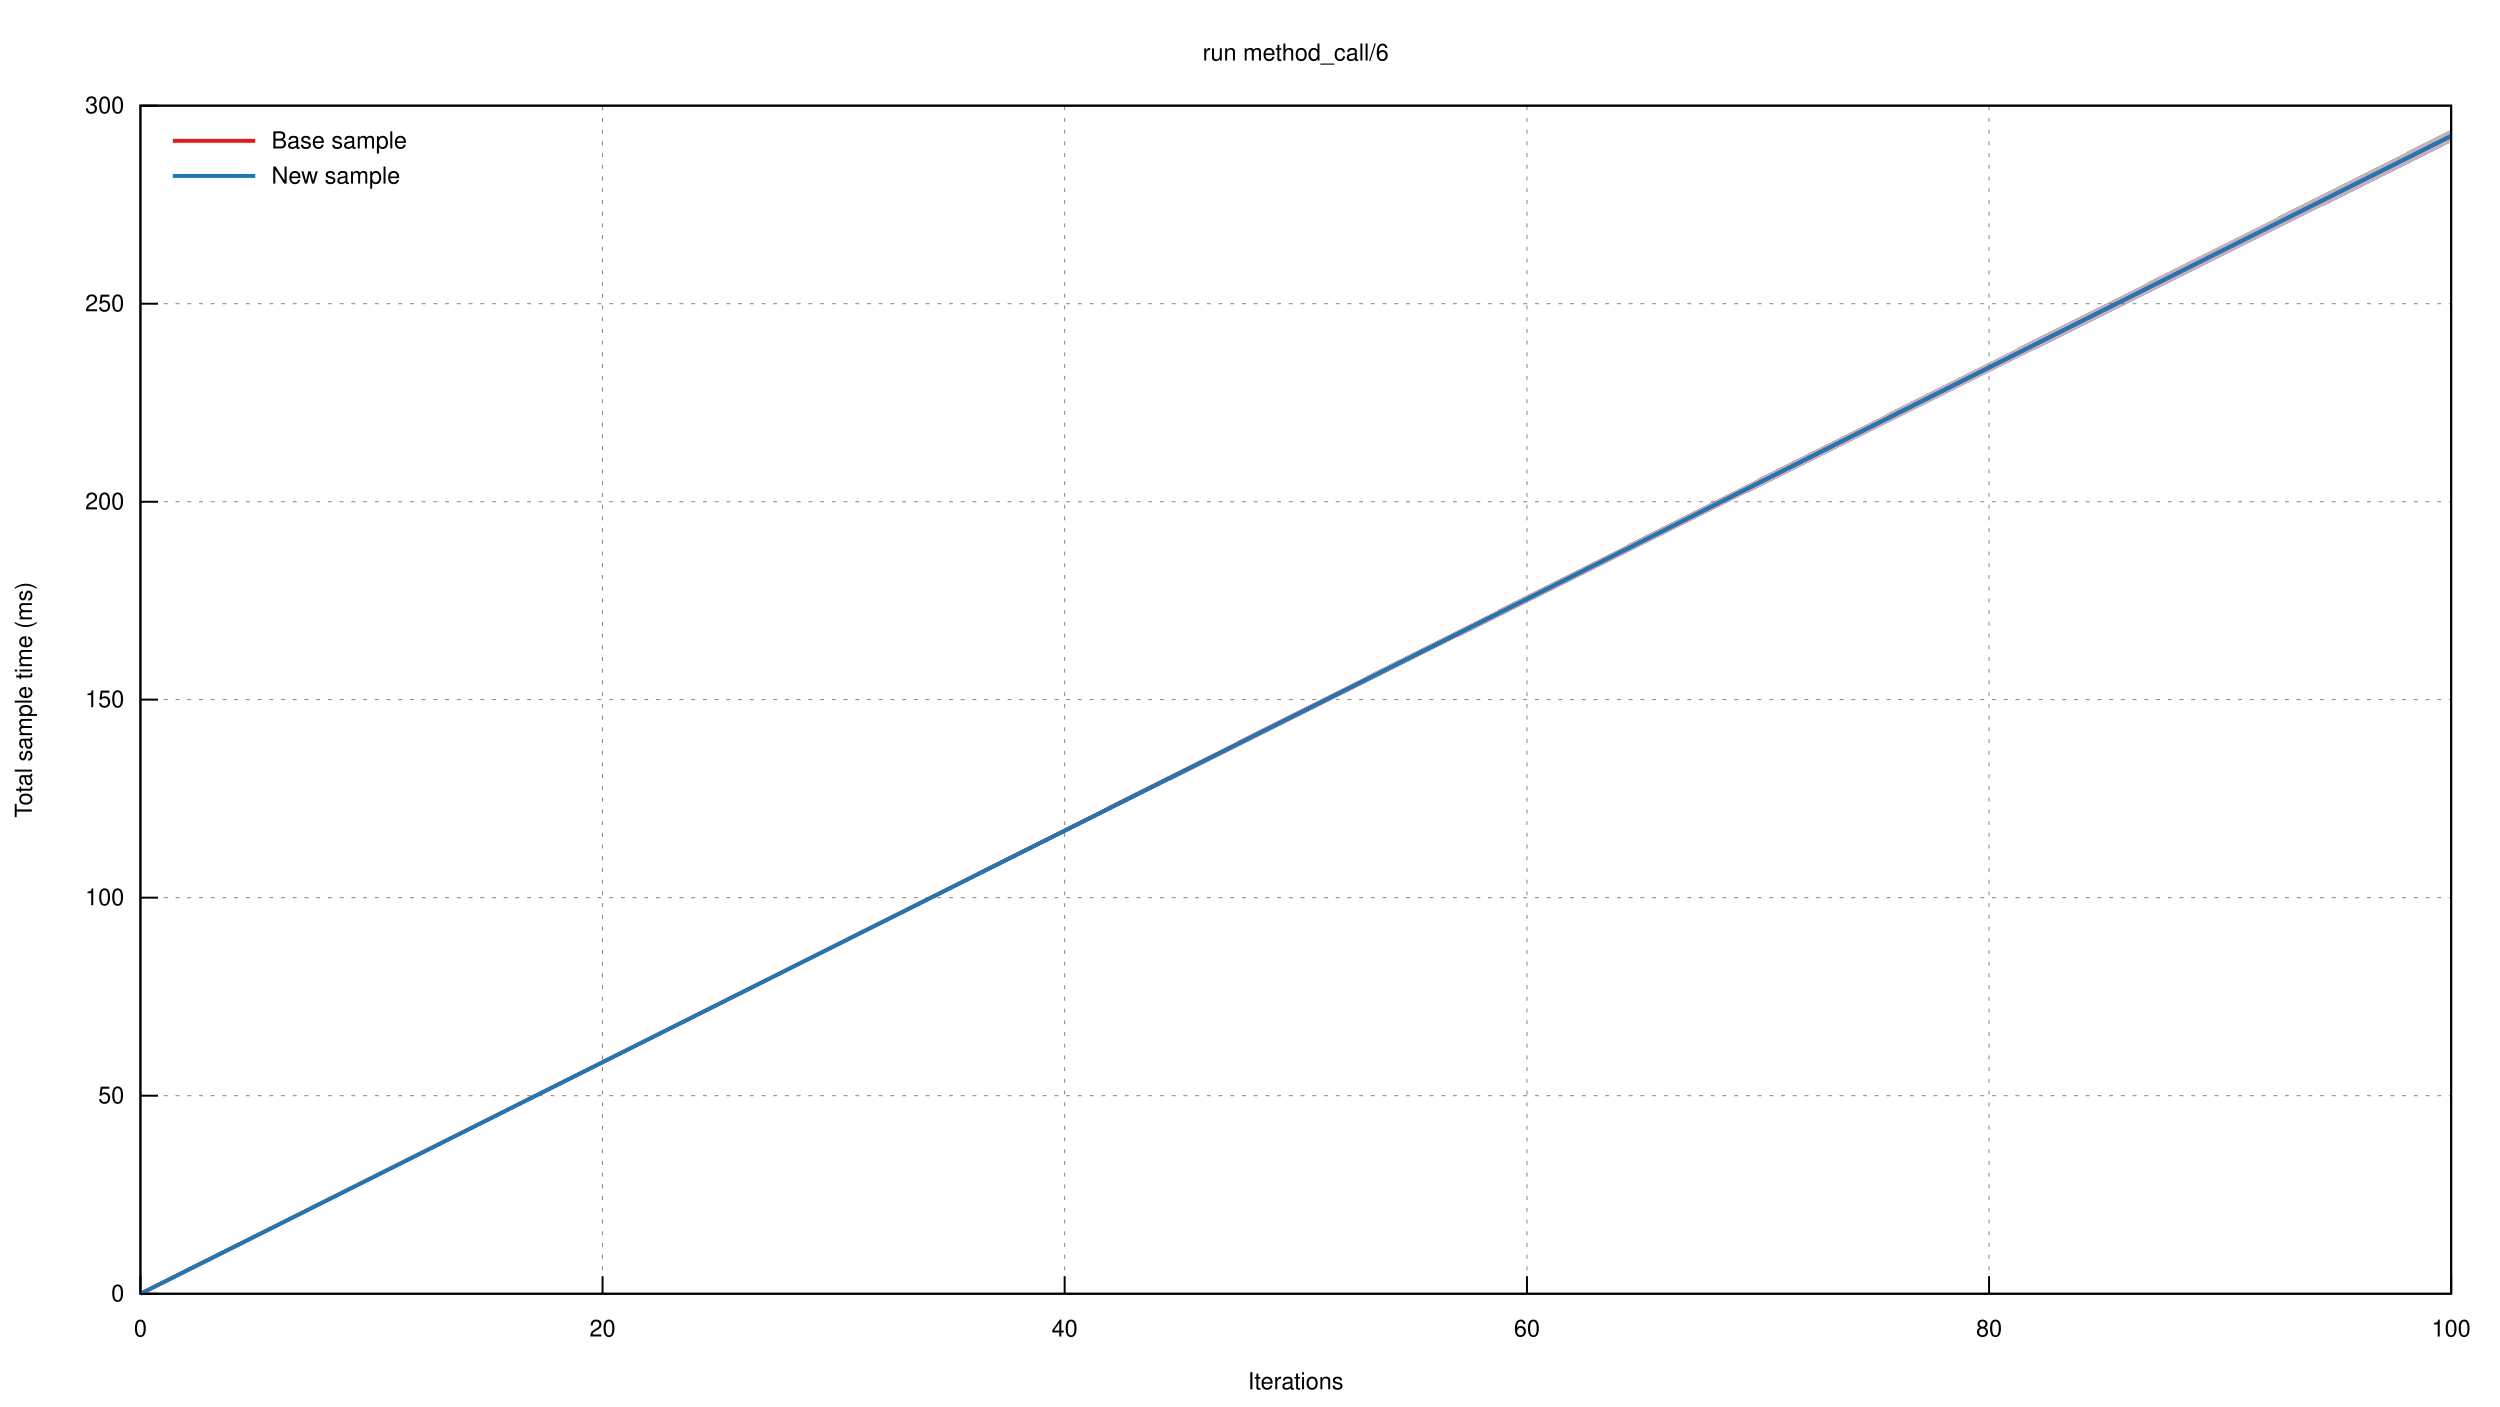
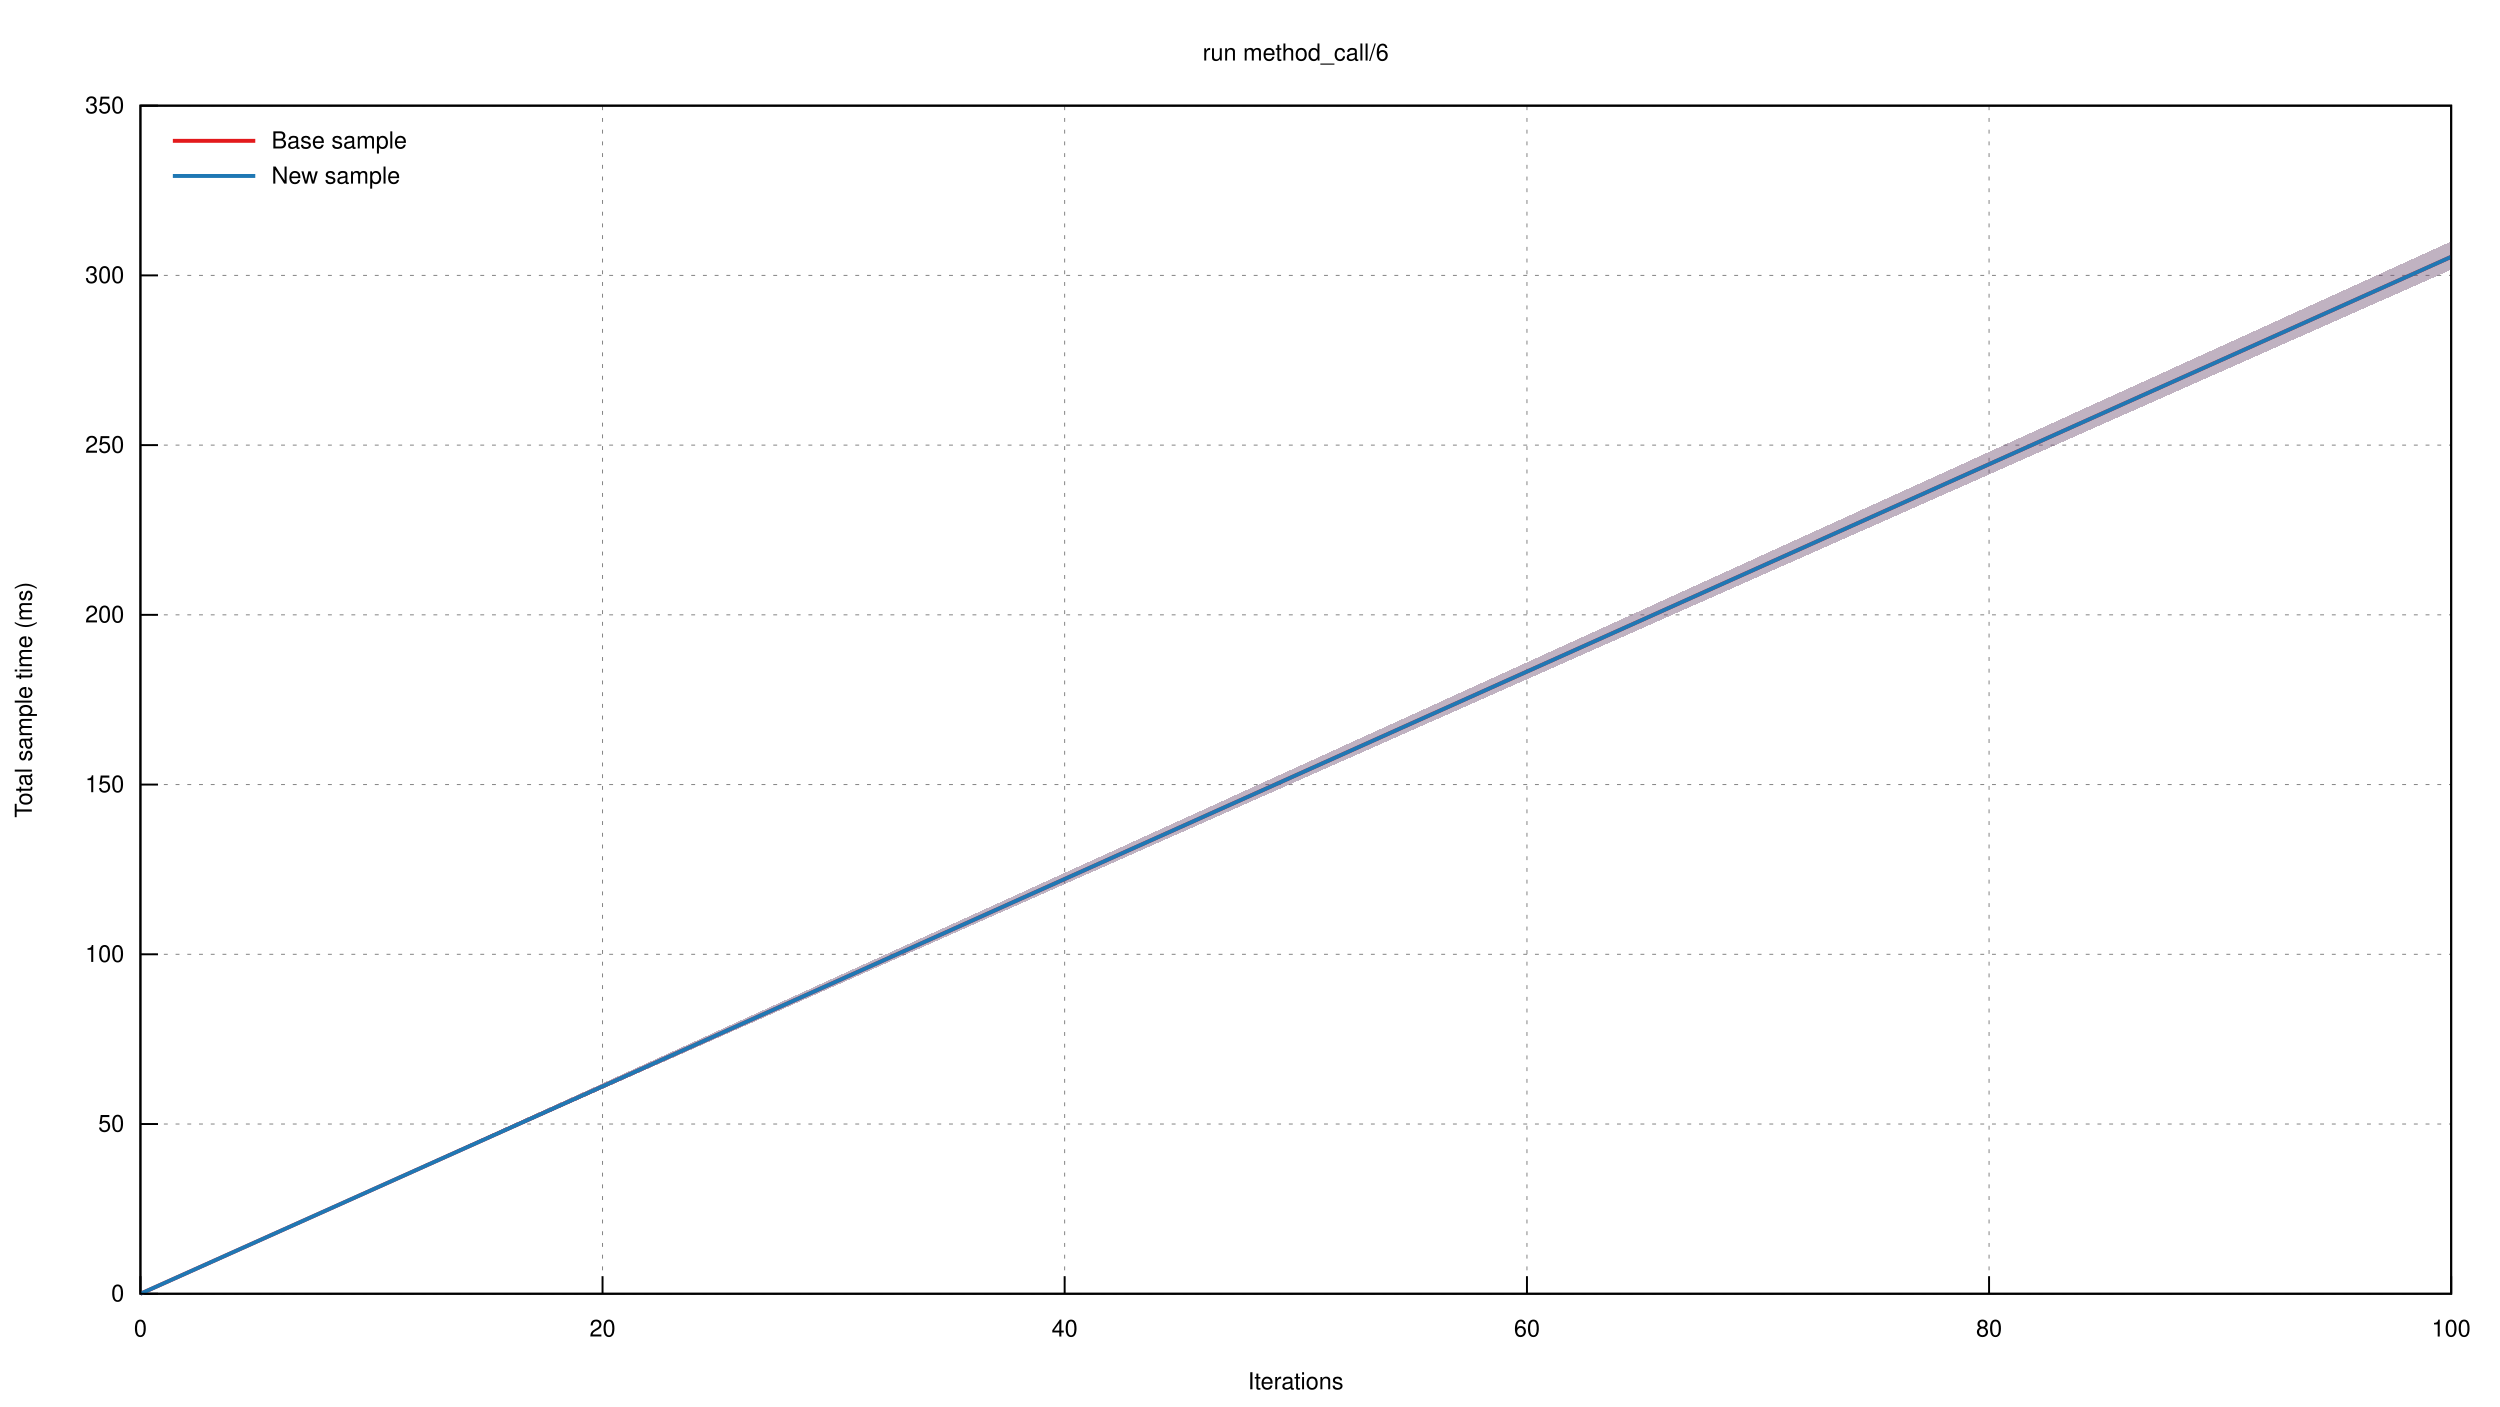
<svg xmlns="http://www.w3.org/2000/svg" xmlns:xlink="http://www.w3.org/1999/xlink" viewBox="0 0 1280 720">
  <g id="gnuplot_canvas">
    <rect x="0" y="0" width="1280" height="720" fill="none" />
    <defs>
      <circle id="gpDot" r="0.5" stroke-width="0.5" stroke="currentColor" />
      <path id="gpPt0" stroke-width="0.222" stroke="currentColor" d="M-1,0 h2 M0,-1 v2" />
      <path id="gpPt1" stroke-width="0.222" stroke="currentColor" d="M-1,-1 L1,1 M1,-1 L-1,1" />
      <path id="gpPt2" stroke-width="0.222" stroke="currentColor" d="M-1,0 L1,0 M0,-1 L0,1 M-1,-1 L1,1 M-1,1 L1,-1" />
      <rect id="gpPt3" stroke-width="0.222" stroke="currentColor" x="-1" y="-1" width="2" height="2" />
      <rect id="gpPt4" stroke-width="0.222" stroke="currentColor" fill="currentColor" x="-1" y="-1" width="2" height="2" />
      <circle id="gpPt5" stroke-width="0.222" stroke="currentColor" cx="0" cy="0" r="1" />
      <use xlink:href="#gpPt5" id="gpPt6" fill="currentColor" stroke="none" />
      <path id="gpPt7" stroke-width="0.222" stroke="currentColor" d="M0,-1.33 L-1.33,0.67 L1.33,0.67 z" />
      <use xlink:href="#gpPt7" id="gpPt8" fill="currentColor" stroke="none" />
      <use xlink:href="#gpPt7" id="gpPt9" stroke="currentColor" transform="rotate(180)" />
      <use xlink:href="#gpPt9" id="gpPt10" fill="currentColor" stroke="none" />
      <use xlink:href="#gpPt3" id="gpPt11" stroke="currentColor" transform="rotate(45)" />
      <use xlink:href="#gpPt11" id="gpPt12" fill="currentColor" stroke="none" />
      <path id="gpPt13" stroke-width="0.222" stroke="currentColor" d="M0,1.330 L1.265,0.411 L0.782,-1.067 L-0.782,-1.076 L-1.265,0.411 z" />
      <use xlink:href="#gpPt13" id="gpPt14" fill="currentColor" stroke="none" />
      <filter id="textbox" filterUnits="objectBoundingBox" x="0" y="0" height="1" width="1">
        <feFlood flood-color="white" flood-opacity="1" result="bgnd" />
        <feComposite in="SourceGraphic" in2="bgnd" operator="atop" />
      </filter>
      <filter id="greybox" filterUnits="objectBoundingBox" x="0" y="0" height="1" width="1">
        <feFlood flood-color="lightgrey" flood-opacity="1" result="grey" />
        <feComposite in="SourceGraphic" in2="grey" operator="atop" />
      </filter>
    </defs>
    <g fill="none" color="white" stroke="currentColor" stroke-width="1.00" stroke-linecap="butt" stroke-linejoin="miter">
</g>
    <g fill="none" color="black" stroke="currentColor" stroke-width="1.00" stroke-linecap="butt" stroke-linejoin="miter">
</g>
    <g fill="none" color="black" stroke="black" stroke-width="0.50" stroke-linecap="butt" stroke-linejoin="miter">
</g>
    <g fill="none" color="gray" stroke="currentColor" stroke-width="0.50" stroke-linecap="butt" stroke-linejoin="miter">
      <path stroke="gray" stroke-dasharray="2,4" class="gridline" d="M71.9,662.4 L1255.0,662.4  " />
    </g>
    <g fill="none" color="gray" stroke="gray" stroke-width="1.00" stroke-linecap="butt" stroke-linejoin="miter">
</g>
    <g fill="none" color="black" stroke="currentColor" stroke-width="1.00" stroke-linecap="butt" stroke-linejoin="miter">
      <path stroke="black" d="M71.9,662.4 L80.9,662.4  " />
      <g transform="translate(63.6,666.3)" stroke="none" fill="black" font-family="Helvetica" font-size="12.00" text-anchor="end">
        <text>
          <tspan font-family="Helvetica"> 0</tspan>
        </text>
      </g>
    </g>
    <g fill="none" color="black" stroke="currentColor" stroke-width="1.00" stroke-linecap="butt" stroke-linejoin="miter">
</g>
    <g fill="none" color="black" stroke="black" stroke-width="0.50" stroke-linecap="butt" stroke-linejoin="miter">
</g>
    <g fill="none" color="gray" stroke="currentColor" stroke-width="0.50" stroke-linecap="butt" stroke-linejoin="miter">
-       <path stroke="gray" stroke-dasharray="2,4" class="gridline" d="M71.9,561.0 L1255.0,561.0  " />
-     </g>
-     <g fill="none" color="gray" stroke="gray" stroke-width="1.00" stroke-linecap="butt" stroke-linejoin="miter">
- </g>
-     <g fill="none" color="black" stroke="currentColor" stroke-width="1.00" stroke-linecap="butt" stroke-linejoin="miter">
-       <path stroke="black" d="M71.9,561.0 L80.9,561.0  " />
-       <g transform="translate(63.6,564.9)" stroke="none" fill="black" font-family="Helvetica" font-size="12.00" text-anchor="end">
+       <path stroke="gray" stroke-dasharray="2,4" class="gridline" d="M71.9,575.5 L1255.0,575.5  " />
+     </g>
+     <g fill="none" color="gray" stroke="gray" stroke-width="1.00" stroke-linecap="butt" stroke-linejoin="miter">
+ </g>
+     <g fill="none" color="black" stroke="currentColor" stroke-width="1.00" stroke-linecap="butt" stroke-linejoin="miter">
+       <path stroke="black" d="M71.9,575.5 L80.9,575.5  " />
+       <g transform="translate(63.6,579.4)" stroke="none" fill="black" font-family="Helvetica" font-size="12.00" text-anchor="end">
        <text>
          <tspan font-family="Helvetica"> 50</tspan>
        </text>
      </g>
    </g>
    <g fill="none" color="black" stroke="currentColor" stroke-width="1.00" stroke-linecap="butt" stroke-linejoin="miter">
</g>
    <g fill="none" color="black" stroke="black" stroke-width="0.50" stroke-linecap="butt" stroke-linejoin="miter">
</g>
    <g fill="none" color="gray" stroke="currentColor" stroke-width="0.50" stroke-linecap="butt" stroke-linejoin="miter">
-       <path stroke="gray" stroke-dasharray="2,4" class="gridline" d="M71.9,459.6 L1255.0,459.6  " />
-     </g>
-     <g fill="none" color="gray" stroke="gray" stroke-width="1.00" stroke-linecap="butt" stroke-linejoin="miter">
- </g>
-     <g fill="none" color="black" stroke="currentColor" stroke-width="1.00" stroke-linecap="butt" stroke-linejoin="miter">
-       <path stroke="black" d="M71.9,459.6 L80.9,459.6  " />
-       <g transform="translate(63.6,463.5)" stroke="none" fill="black" font-family="Helvetica" font-size="12.00" text-anchor="end">
+       <path stroke="gray" stroke-dasharray="2,4" class="gridline" d="M71.9,488.6 L1255.0,488.6  " />
+     </g>
+     <g fill="none" color="gray" stroke="gray" stroke-width="1.00" stroke-linecap="butt" stroke-linejoin="miter">
+ </g>
+     <g fill="none" color="black" stroke="currentColor" stroke-width="1.00" stroke-linecap="butt" stroke-linejoin="miter">
+       <path stroke="black" d="M71.9,488.6 L80.9,488.6  " />
+       <g transform="translate(63.6,492.5)" stroke="none" fill="black" font-family="Helvetica" font-size="12.00" text-anchor="end">
        <text>
          <tspan font-family="Helvetica"> 100</tspan>
        </text>
      </g>
    </g>
    <g fill="none" color="black" stroke="currentColor" stroke-width="1.00" stroke-linecap="butt" stroke-linejoin="miter">
</g>
    <g fill="none" color="black" stroke="black" stroke-width="0.50" stroke-linecap="butt" stroke-linejoin="miter">
</g>
    <g fill="none" color="gray" stroke="currentColor" stroke-width="0.50" stroke-linecap="butt" stroke-linejoin="miter">
-       <path stroke="gray" stroke-dasharray="2,4" class="gridline" d="M71.9,358.2 L1255.0,358.2  " />
-     </g>
-     <g fill="none" color="gray" stroke="gray" stroke-width="1.00" stroke-linecap="butt" stroke-linejoin="miter">
- </g>
-     <g fill="none" color="black" stroke="currentColor" stroke-width="1.00" stroke-linecap="butt" stroke-linejoin="miter">
-       <path stroke="black" d="M71.9,358.2 L80.9,358.2  " />
-       <g transform="translate(63.6,362.1)" stroke="none" fill="black" font-family="Helvetica" font-size="12.00" text-anchor="end">
+       <path stroke="gray" stroke-dasharray="2,4" class="gridline" d="M71.9,401.7 L1255.0,401.7  " />
+     </g>
+     <g fill="none" color="gray" stroke="gray" stroke-width="1.00" stroke-linecap="butt" stroke-linejoin="miter">
+ </g>
+     <g fill="none" color="black" stroke="currentColor" stroke-width="1.00" stroke-linecap="butt" stroke-linejoin="miter">
+       <path stroke="black" d="M71.9,401.7 L80.9,401.7  " />
+       <g transform="translate(63.6,405.6)" stroke="none" fill="black" font-family="Helvetica" font-size="12.00" text-anchor="end">
        <text>
          <tspan font-family="Helvetica"> 150</tspan>
        </text>
      </g>
    </g>
    <g fill="none" color="black" stroke="currentColor" stroke-width="1.00" stroke-linecap="butt" stroke-linejoin="miter">
</g>
    <g fill="none" color="black" stroke="black" stroke-width="0.50" stroke-linecap="butt" stroke-linejoin="miter">
</g>
    <g fill="none" color="gray" stroke="currentColor" stroke-width="0.50" stroke-linecap="butt" stroke-linejoin="miter">
-       <path stroke="gray" stroke-dasharray="2,4" class="gridline" d="M71.9,256.9 L1255.0,256.9  " />
-     </g>
-     <g fill="none" color="gray" stroke="gray" stroke-width="1.00" stroke-linecap="butt" stroke-linejoin="miter">
- </g>
-     <g fill="none" color="black" stroke="currentColor" stroke-width="1.00" stroke-linecap="butt" stroke-linejoin="miter">
-       <path stroke="black" d="M71.9,256.9 L80.9,256.9  " />
-       <g transform="translate(63.6,260.8)" stroke="none" fill="black" font-family="Helvetica" font-size="12.00" text-anchor="end">
+       <path stroke="gray" stroke-dasharray="2,4" class="gridline" d="M71.9,314.8 L1255.0,314.8  " />
+     </g>
+     <g fill="none" color="gray" stroke="gray" stroke-width="1.00" stroke-linecap="butt" stroke-linejoin="miter">
+ </g>
+     <g fill="none" color="black" stroke="currentColor" stroke-width="1.00" stroke-linecap="butt" stroke-linejoin="miter">
+       <path stroke="black" d="M71.9,314.8 L80.9,314.8  " />
+       <g transform="translate(63.6,318.7)" stroke="none" fill="black" font-family="Helvetica" font-size="12.00" text-anchor="end">
        <text>
          <tspan font-family="Helvetica"> 200</tspan>
        </text>
      </g>
    </g>
    <g fill="none" color="black" stroke="currentColor" stroke-width="1.00" stroke-linecap="butt" stroke-linejoin="miter">
</g>
    <g fill="none" color="black" stroke="black" stroke-width="0.50" stroke-linecap="butt" stroke-linejoin="miter">
</g>
    <g fill="none" color="gray" stroke="currentColor" stroke-width="0.50" stroke-linecap="butt" stroke-linejoin="miter">
-       <path stroke="gray" stroke-dasharray="2,4" class="gridline" d="M71.9,155.5 L1255.0,155.5  " />
-     </g>
-     <g fill="none" color="gray" stroke="gray" stroke-width="1.00" stroke-linecap="butt" stroke-linejoin="miter">
- </g>
-     <g fill="none" color="black" stroke="currentColor" stroke-width="1.00" stroke-linecap="butt" stroke-linejoin="miter">
-       <path stroke="black" d="M71.9,155.5 L80.9,155.5  " />
-       <g transform="translate(63.6,159.4)" stroke="none" fill="black" font-family="Helvetica" font-size="12.00" text-anchor="end">
+       <path stroke="gray" stroke-dasharray="2,4" class="gridline" d="M71.9,227.9 L1255.0,227.9  " />
+     </g>
+     <g fill="none" color="gray" stroke="gray" stroke-width="1.00" stroke-linecap="butt" stroke-linejoin="miter">
+ </g>
+     <g fill="none" color="black" stroke="currentColor" stroke-width="1.00" stroke-linecap="butt" stroke-linejoin="miter">
+       <path stroke="black" d="M71.9,227.9 L80.9,227.9  " />
+       <g transform="translate(63.6,231.8)" stroke="none" fill="black" font-family="Helvetica" font-size="12.00" text-anchor="end">
        <text>
          <tspan font-family="Helvetica"> 250</tspan>
+         </text>
+       </g>
+     </g>
+     <g fill="none" color="black" stroke="currentColor" stroke-width="1.00" stroke-linecap="butt" stroke-linejoin="miter">
+ </g>
+     <g fill="none" color="black" stroke="black" stroke-width="0.50" stroke-linecap="butt" stroke-linejoin="miter">
+ </g>
+     <g fill="none" color="gray" stroke="currentColor" stroke-width="0.50" stroke-linecap="butt" stroke-linejoin="miter">
+       <path stroke="gray" stroke-dasharray="2,4" class="gridline" d="M71.9,141.0 L1255.0,141.0  " />
+     </g>
+     <g fill="none" color="gray" stroke="gray" stroke-width="1.00" stroke-linecap="butt" stroke-linejoin="miter">
+ </g>
+     <g fill="none" color="black" stroke="currentColor" stroke-width="1.00" stroke-linecap="butt" stroke-linejoin="miter">
+       <path stroke="black" d="M71.9,141.0 L80.9,141.0  " />
+       <g transform="translate(63.6,144.9)" stroke="none" fill="black" font-family="Helvetica" font-size="12.00" text-anchor="end">
+         <text>
+           <tspan font-family="Helvetica"> 300</tspan>
        </text>
      </g>
    </g>
    <g fill="none" color="black" stroke="currentColor" stroke-width="1.00" stroke-linecap="butt" stroke-linejoin="miter">
</g>
    <g fill="none" color="black" stroke="black" stroke-width="0.50" stroke-linecap="butt" stroke-linejoin="miter">
</g>
    <g fill="none" color="gray" stroke="currentColor" stroke-width="0.50" stroke-linecap="butt" stroke-linejoin="miter">
      <path stroke="gray" stroke-dasharray="2,4" class="gridline" d="M71.9,54.1 L1255.0,54.1  " />
    </g>
    <g fill="none" color="gray" stroke="gray" stroke-width="1.00" stroke-linecap="butt" stroke-linejoin="miter">
</g>
    <g fill="none" color="black" stroke="currentColor" stroke-width="1.00" stroke-linecap="butt" stroke-linejoin="miter">
      <path stroke="black" d="M71.9,54.1 L80.9,54.1  " />
      <g transform="translate(63.6,58.0)" stroke="none" fill="black" font-family="Helvetica" font-size="12.00" text-anchor="end">
        <text>
-           <tspan font-family="Helvetica"> 300</tspan>
+           <tspan font-family="Helvetica"> 350</tspan>
        </text>
      </g>
    </g>
    <g fill="none" color="black" stroke="currentColor" stroke-width="1.00" stroke-linecap="butt" stroke-linejoin="miter">
</g>
    <g fill="none" color="black" stroke="black" stroke-width="0.50" stroke-linecap="butt" stroke-linejoin="miter">
</g>
    <g fill="none" color="gray" stroke="currentColor" stroke-width="0.50" stroke-linecap="butt" stroke-linejoin="miter">
      <path stroke="gray" stroke-dasharray="2,4" class="gridline" d="M71.9,662.4 L71.9,54.1  " />
    </g>
    <g fill="none" color="gray" stroke="gray" stroke-width="1.00" stroke-linecap="butt" stroke-linejoin="miter">
</g>
    <g fill="none" color="black" stroke="currentColor" stroke-width="1.00" stroke-linecap="butt" stroke-linejoin="miter">
      <path stroke="black" d="M71.9,662.4 L71.9,653.4  " />
      <g transform="translate(71.9,684.3)" stroke="none" fill="black" font-family="Helvetica" font-size="12.00" text-anchor="middle">
        <text>
          <tspan font-family="Helvetica"> 0</tspan>
        </text>
      </g>
    </g>
    <g fill="none" color="black" stroke="currentColor" stroke-width="1.00" stroke-linecap="butt" stroke-linejoin="miter">
</g>
    <g fill="none" color="black" stroke="black" stroke-width="0.50" stroke-linecap="butt" stroke-linejoin="miter">
</g>
    <g fill="none" color="gray" stroke="currentColor" stroke-width="0.50" stroke-linecap="butt" stroke-linejoin="miter">
      <path stroke="gray" stroke-dasharray="2,4" class="gridline" d="M308.5,662.4 L308.5,54.1  " />
    </g>
    <g fill="none" color="gray" stroke="gray" stroke-width="1.00" stroke-linecap="butt" stroke-linejoin="miter">
</g>
    <g fill="none" color="black" stroke="currentColor" stroke-width="1.00" stroke-linecap="butt" stroke-linejoin="miter">
      <path stroke="black" d="M308.5,662.4 L308.5,653.4  " />
      <g transform="translate(308.5,684.3)" stroke="none" fill="black" font-family="Helvetica" font-size="12.00" text-anchor="middle">
        <text>
          <tspan font-family="Helvetica"> 20</tspan>
        </text>
      </g>
    </g>
    <g fill="none" color="black" stroke="currentColor" stroke-width="1.00" stroke-linecap="butt" stroke-linejoin="miter">
</g>
    <g fill="none" color="black" stroke="black" stroke-width="0.50" stroke-linecap="butt" stroke-linejoin="miter">
</g>
    <g fill="none" color="gray" stroke="currentColor" stroke-width="0.50" stroke-linecap="butt" stroke-linejoin="miter">
      <path stroke="gray" stroke-dasharray="2,4" class="gridline" d="M545.1,662.4 L545.1,54.1  " />
    </g>
    <g fill="none" color="gray" stroke="gray" stroke-width="1.00" stroke-linecap="butt" stroke-linejoin="miter">
</g>
    <g fill="none" color="black" stroke="currentColor" stroke-width="1.00" stroke-linecap="butt" stroke-linejoin="miter">
      <path stroke="black" d="M545.1,662.4 L545.1,653.4  " />
      <g transform="translate(545.1,684.3)" stroke="none" fill="black" font-family="Helvetica" font-size="12.00" text-anchor="middle">
        <text>
          <tspan font-family="Helvetica"> 40</tspan>
        </text>
      </g>
    </g>
    <g fill="none" color="black" stroke="currentColor" stroke-width="1.00" stroke-linecap="butt" stroke-linejoin="miter">
</g>
    <g fill="none" color="black" stroke="black" stroke-width="0.50" stroke-linecap="butt" stroke-linejoin="miter">
</g>
    <g fill="none" color="gray" stroke="currentColor" stroke-width="0.50" stroke-linecap="butt" stroke-linejoin="miter">
      <path stroke="gray" stroke-dasharray="2,4" class="gridline" d="M781.8,662.4 L781.8,54.1  " />
    </g>
    <g fill="none" color="gray" stroke="gray" stroke-width="1.00" stroke-linecap="butt" stroke-linejoin="miter">
</g>
    <g fill="none" color="black" stroke="currentColor" stroke-width="1.00" stroke-linecap="butt" stroke-linejoin="miter">
      <path stroke="black" d="M781.8,662.4 L781.8,653.4  " />
      <g transform="translate(781.8,684.3)" stroke="none" fill="black" font-family="Helvetica" font-size="12.00" text-anchor="middle">
        <text>
          <tspan font-family="Helvetica"> 60</tspan>
        </text>
      </g>
    </g>
    <g fill="none" color="black" stroke="currentColor" stroke-width="1.00" stroke-linecap="butt" stroke-linejoin="miter">
</g>
    <g fill="none" color="black" stroke="black" stroke-width="0.50" stroke-linecap="butt" stroke-linejoin="miter">
</g>
    <g fill="none" color="gray" stroke="currentColor" stroke-width="0.50" stroke-linecap="butt" stroke-linejoin="miter">
      <path stroke="gray" stroke-dasharray="2,4" class="gridline" d="M1018.4,662.4 L1018.4,54.1  " />
    </g>
    <g fill="none" color="gray" stroke="gray" stroke-width="1.00" stroke-linecap="butt" stroke-linejoin="miter">
</g>
    <g fill="none" color="black" stroke="currentColor" stroke-width="1.00" stroke-linecap="butt" stroke-linejoin="miter">
      <path stroke="black" d="M1018.4,662.4 L1018.4,653.4  " />
      <g transform="translate(1018.4,684.3)" stroke="none" fill="black" font-family="Helvetica" font-size="12.00" text-anchor="middle">
        <text>
          <tspan font-family="Helvetica"> 80</tspan>
        </text>
      </g>
    </g>
    <g fill="none" color="black" stroke="currentColor" stroke-width="1.00" stroke-linecap="butt" stroke-linejoin="miter">
</g>
    <g fill="none" color="black" stroke="black" stroke-width="0.50" stroke-linecap="butt" stroke-linejoin="miter">
</g>
    <g fill="none" color="gray" stroke="currentColor" stroke-width="0.50" stroke-linecap="butt" stroke-linejoin="miter">
      <path stroke="gray" stroke-dasharray="2,4" class="gridline" d="M1255.0,662.4 L1255.0,54.1  " />
    </g>
    <g fill="none" color="gray" stroke="gray" stroke-width="1.00" stroke-linecap="butt" stroke-linejoin="miter">
</g>
    <g fill="none" color="black" stroke="currentColor" stroke-width="1.00" stroke-linecap="butt" stroke-linejoin="miter">
      <path stroke="black" d="M1255.0,662.4 L1255.0,653.4  " />
      <g transform="translate(1255.0,684.3)" stroke="none" fill="black" font-family="Helvetica" font-size="12.00" text-anchor="middle">
        <text>
          <tspan font-family="Helvetica"> 100</tspan>
        </text>
      </g>
    </g>
    <g fill="none" color="black" stroke="currentColor" stroke-width="1.00" stroke-linecap="butt" stroke-linejoin="miter">
</g>
    <g fill="none" color="black" stroke="currentColor" stroke-width="1.00" stroke-linecap="butt" stroke-linejoin="miter">
      <path stroke="black" d="M71.9,54.1 L71.9,662.4 L1255.0,662.4 L1255.0,54.1 L71.9,54.1 Z  " />
    </g>
    <g fill="none" color="black" stroke="currentColor" stroke-width="1.00" stroke-linecap="butt" stroke-linejoin="miter">
      <g transform="translate(16.3,358.3) rotate(270)" stroke="none" fill="black" font-family="Helvetica" font-size="12.00" text-anchor="middle">
        <text>
          <tspan font-family="Helvetica">Total sample time (ms)</tspan>
        </text>
      </g>
    </g>
    <g fill="none" color="black" stroke="currentColor" stroke-width="1.00" stroke-linecap="butt" stroke-linejoin="miter">
      <g transform="translate(663.4,711.3)" stroke="none" fill="black" font-family="Helvetica" font-size="12.00" text-anchor="middle">
        <text>
          <tspan font-family="Helvetica">Iterations</tspan>
        </text>
      </g>
    </g>
    <g fill="none" color="black" stroke="currentColor" stroke-width="1.00" stroke-linecap="butt" stroke-linejoin="miter">
      <g transform="translate(663.4,31.0)" stroke="none" fill="black" font-family="Helvetica" font-size="12.00" text-anchor="middle">
        <text>
          <tspan font-family="Helvetica">run method_call/6</tspan>
        </text>
      </g>
    </g>
    <g id="gnuplot_plot_1">
      <g fill="none" color="black" stroke="currentColor" stroke-width="1.00" stroke-linecap="butt" stroke-linejoin="miter">
        <g stroke="none" shape-rendering="crispEdges">
          <polygon fill="rgb(227,  26,  28)" fill-opacity="0.25" points="71.9,662.4 71.9,662.4 71.9,662.4 " />
-           <polygon fill="rgb(227,  26,  28)" fill-opacity="0.25" points="71.9,662.4 1255.0,72.9 1255.0,66.3 " />
+           <polygon fill="rgb(227,  26,  28)" fill-opacity="0.25" points="71.9,662.4 1255.0,138.1 1255.0,123.6 " />
        </g>
      </g>
    </g>
    <g id="gnuplot_plot_2">
      <g fill="none" color="black" stroke="currentColor" stroke-width="1.00" stroke-linecap="butt" stroke-linejoin="miter">
        <g stroke="none" shape-rendering="crispEdges">
          <polygon fill="rgb( 31, 120, 180)" fill-opacity="0.25" points="71.9,662.4 71.9,662.4 71.9,662.4 " />
-           <polygon fill="rgb( 31, 120, 180)" fill-opacity="0.25" points="71.9,662.4 1255.0,72.9 1255.0,66.3 " />
+           <polygon fill="rgb( 31, 120, 180)" fill-opacity="0.25" points="71.9,662.4 1255.0,138.1 1255.0,123.6 " />
        </g>
      </g>
    </g>
    <g id="gnuplot_plot_3">
      <g fill="none" color="white" stroke="rgb( 31, 120, 180)" stroke-width="2.00" stroke-linecap="butt" stroke-linejoin="miter">
</g>
      <g fill="none" color="black" stroke="currentColor" stroke-width="2.00" stroke-linecap="butt" stroke-linejoin="miter">
        <g transform="translate(139.0,76.0)" stroke="none" fill="black" font-family="Helvetica" font-size="12.00" text-anchor="start">
          <text>
            <tspan font-family="Helvetica">Base sample</tspan>
          </text>
        </g>
      </g>
      <g fill="none" color="black" stroke="currentColor" stroke-width="2.00" stroke-linecap="butt" stroke-linejoin="miter">
-         <path stroke="rgb(227,  26,  28)" d="M88.5,72.1 L130.7,72.1 M71.9,662.4 L1255.0,69.6  " />
+         <path stroke="rgb(227,  26,  28)" d="M88.5,72.1 L130.7,72.1 M71.9,662.4 L1255.0,131.5  " />
      </g>
    </g>
    <g id="gnuplot_plot_4">
      <g fill="none" color="black" stroke="currentColor" stroke-width="2.00" stroke-linecap="butt" stroke-linejoin="miter">
        <g transform="translate(139.0,94.0)" stroke="none" fill="black" font-family="Helvetica" font-size="12.00" text-anchor="start">
          <text>
            <tspan font-family="Helvetica">New sample</tspan>
          </text>
        </g>
      </g>
      <g fill="none" color="black" stroke="currentColor" stroke-width="2.00" stroke-linecap="butt" stroke-linejoin="miter">
-         <path stroke="rgb( 31, 120, 180)" d="M88.5,90.1 L130.7,90.1 M71.9,662.4 L1255.0,69.6  " />
+         <path stroke="rgb( 31, 120, 180)" d="M88.5,90.1 L130.7,90.1 M71.9,662.4 L1255.0,131.5  " />
      </g>
    </g>
    <g fill="none" color="black" stroke="currentColor" stroke-width="2.00" stroke-linecap="butt" stroke-linejoin="miter">
</g>
    <g fill="none" color="black" stroke="black" stroke-width="1.00" stroke-linecap="butt" stroke-linejoin="miter">
</g>
    <g fill="none" color="black" stroke="currentColor" stroke-width="1.00" stroke-linecap="butt" stroke-linejoin="miter">
      <path stroke="black" d="M71.9,54.1 L71.9,662.4 L1255.0,662.4 L1255.0,54.1 L71.9,54.1 Z  " />
    </g>
    <g fill="none" color="black" stroke="currentColor" stroke-width="1.00" stroke-linecap="butt" stroke-linejoin="miter">
</g>
  </g>
</svg>
